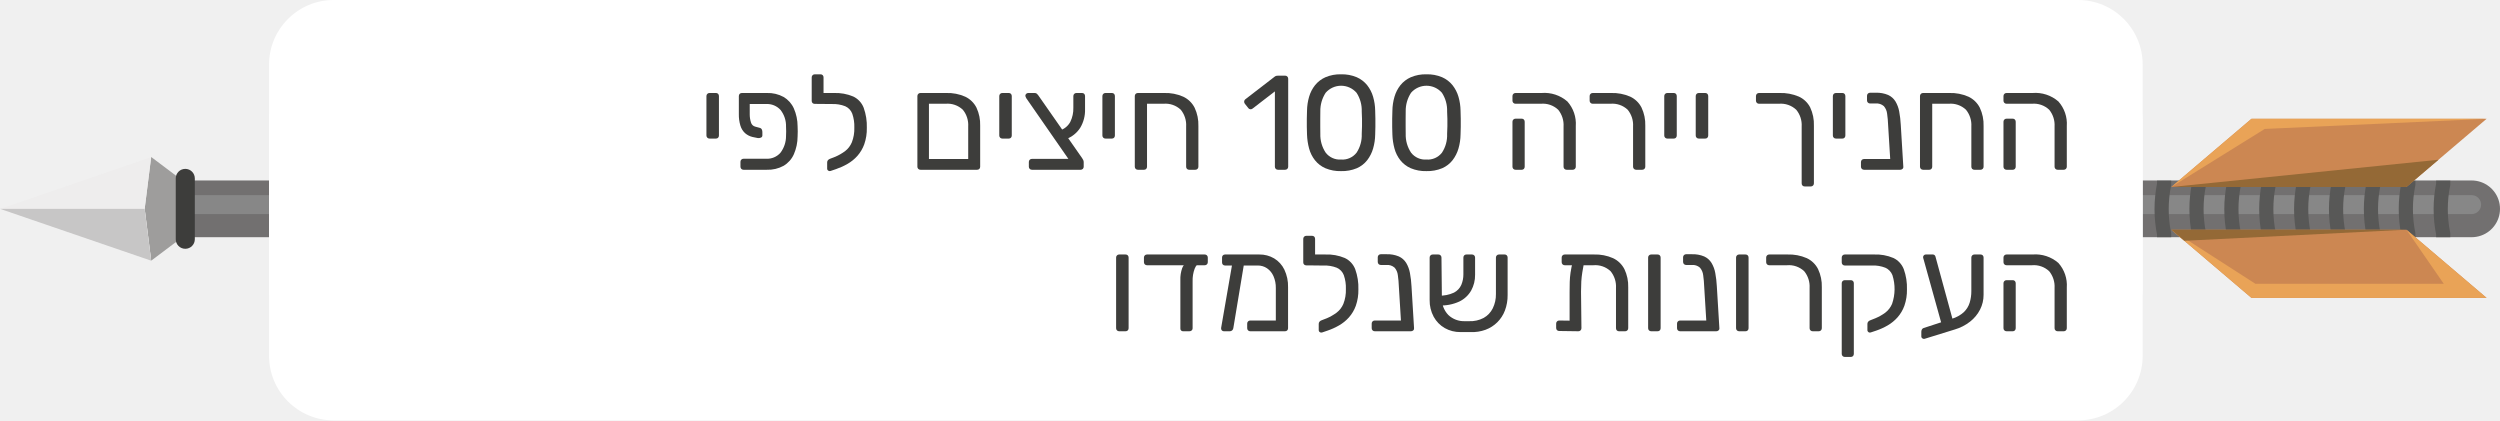
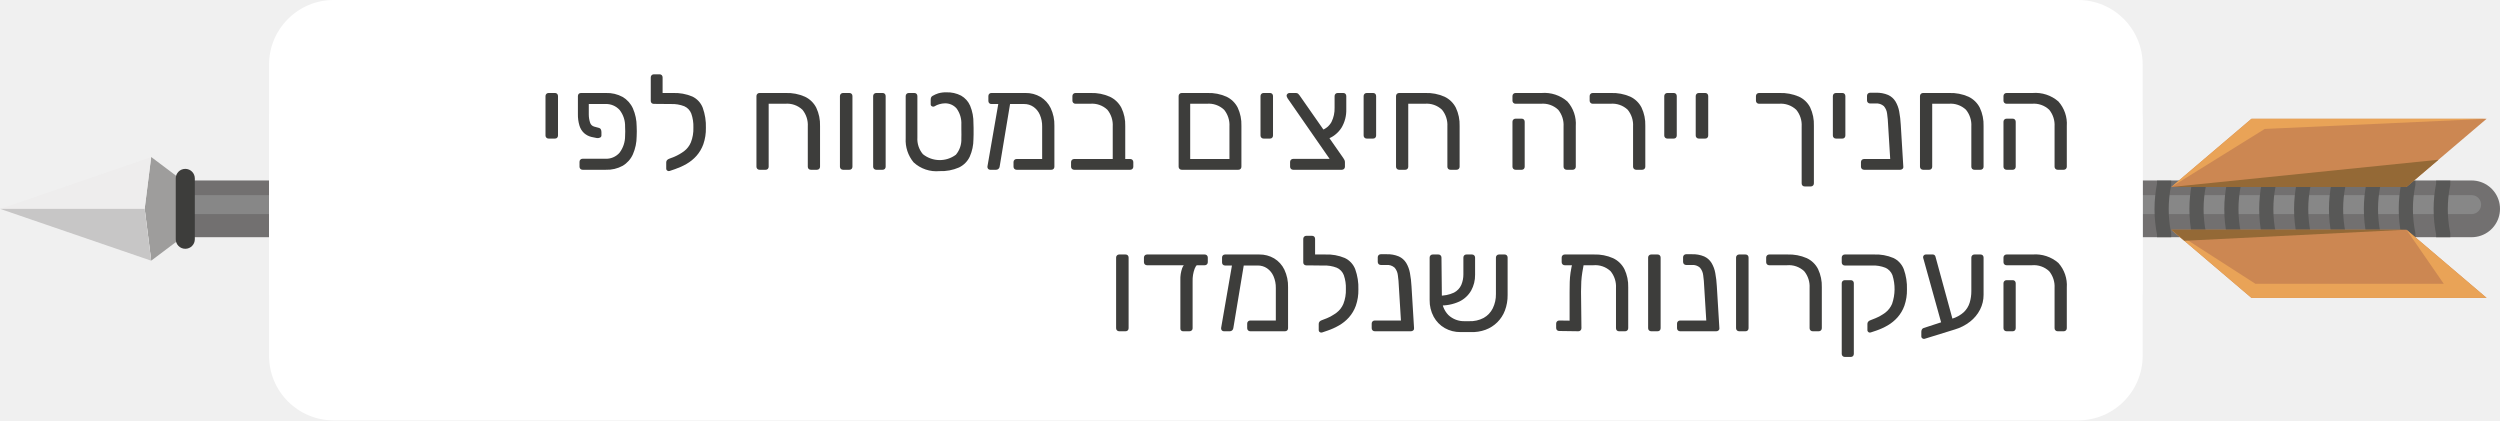
<svg xmlns="http://www.w3.org/2000/svg" viewBox="0 0 334.691 56.279">
  <defs>
    <style>.a,.b,.f{fill:none;}.a{stroke:#727070;stroke-width:7.596px;}.a,.b{stroke-linecap:round;stroke-linejoin:round;}.b{stroke:#878787;stroke-width:2.532px;}.c{fill:#9e9d9c;}.d{fill:#3d3d3b;}.e{fill:#eeeded;}.f{stroke:#585857;stroke-miterlimit:10;stroke-width:1.899px;}.g{fill:#c7c6c6;}.h{fill:#cc8752;}.i{fill:#e9a357;}.j{fill:#946936;}.k{fill:#fff;}</style>
  </defs>
  <line class="a" x1="330.893" y1="27.958" x2="26.082" y2="27.958" />
  <line class="b" x1="330.893" y1="27.392" x2="26.082" y2="27.392" />
  <polygon class="c" points="23.802 32.218 23.802 23.698 20.239 21.015 19.367 27.958 20.239 34.9 23.802 32.218" />
  <rect class="d" x="19.455" y="26.681" width="10.7" height="2.554" rx="1.277" transform="translate(52.76321 3.15233) rotate(90)" />
  <polygon class="e" points="20.239 21.015 0 27.958 20.239 34.9 19.367 27.958 20.239 21.015" />
  <path class="f" d="M53.475,31.756v-.435a16.723,16.723,0,0,1,0-6.651v-.487" />
  <path class="f" d="M48.805,31.756v-.435a16.723,16.723,0,0,1,0-6.651v-.487" />
  <path class="f" d="M44.134,31.756v-.435a16.723,16.723,0,0,1,0-6.651v-.487" />
  <path class="f" d="M39.463,31.756v-.435a16.723,16.723,0,0,1,0-6.651v-.487" />
  <path class="f" d="M327.088,31.756v-.435a16.723,16.723,0,0,1,0-6.651v-.487" />
  <path class="f" d="M322.417,31.756v-.435a16.723,16.723,0,0,1,0-6.651v-.487" />
  <path class="f" d="M317.747,31.756v-.435a16.723,16.723,0,0,1,0-6.651v-.487" />
  <path class="f" d="M313.076,31.756v-.435a16.723,16.723,0,0,1,0-6.651v-.487" />
  <path class="f" d="M308.405,31.756v-.435a16.723,16.723,0,0,1,0-6.651v-.487" />
  <path class="f" d="M303.735,31.756v-.435a16.723,16.723,0,0,1,0-6.651v-.487" />
  <path class="f" d="M299.064,31.756v-.435a16.723,16.723,0,0,1,0-6.651v-.487" />
  <path class="f" d="M294.393,31.756v-.435a16.723,16.723,0,0,1,0-6.651v-.487" />
  <path class="f" d="M289.723,31.756v-.435a16.723,16.723,0,0,1,0-6.651v-.487" />
  <path class="f" d="M285.052,31.756v-.435a16.723,16.723,0,0,1,0-6.651v-.487" />
  <path class="f" d="M280.381,31.756v-.435a16.723,16.723,0,0,1,0-6.651v-.487" />
  <path class="f" d="M275.711,31.756v-.435a16.723,16.723,0,0,1,0-6.651v-.487" />
  <polygon class="g" points="19.367 27.958 0 27.958 20.239 34.9 19.367 27.958" />
  <polygon class="h" points="290.686 30.752 301.415 39.878 332.894 39.878 322.165 30.752 290.686 30.752" />
  <polygon class="i" points="322.165 30.752 327.164 37.998 301.954 37.998 290.686 30.752 301.415 39.878 332.894 39.878 322.165 30.752" />
  <polygon class="j" points="322.165 30.752 292.432 32.237 290.686 30.752 322.165 30.752" />
  <polygon class="h" points="290.686 25.033 301.415 15.907 332.894 15.907 322.165 25.033 290.686 25.033" />
  <polygon class="j" points="326.455 21.384 290.686 25.033 322.165 25.033 326.455 21.384" />
  <polygon class="i" points="332.894 15.907 303.195 17.261 290.686 25.033 301.415 15.907 332.894 15.907" />
  <rect class="k" x="36.02" y="9.342" width="250.831" height="36.1" rx="6.926" />
  <rect class="k" x="36.02" width="250.831" height="56.279" rx="8.648" />
-   <path class="d" d="M94.989,18.552a.401.401,0,0,1-.414-.414V12.864a.401.401,0,0,1,.414-.414h.864a.373.373,0,0,1,.288.117.423.423,0,0,1,.108.297v5.274a.421.421,0,0,1-.108.297.373.373,0,0,1-.288.117Z" />
-   <path class="d" d="M100.371,13.926v1.404a3.552,3.552,0,0,0,.171,1.079.786.786,0,0,0,.549.54l.666.181a.348.348,0,0,1,.226.188.786.786,0,0,1,.081.369v.45a.301.301,0,0,1-.198.288.749.749,0,0,1-.432.054l-.702-.144a2.303,2.303,0,0,1-.99-.514,2.229,2.229,0,0,1-.621-1.008,5.018,5.018,0,0,1-.207-1.539V12.864a.423.423,0,0,1,.108-.297.395.395,0,0,1,.306-.117h3.33a4.373,4.373,0,0,1,2.25.531,3.409,3.409,0,0,1,1.368,1.53,6.013,6.013,0,0,1,.504,2.403q.018.27.018.675c0,.27-.006.495-.018.675a6.035,6.035,0,0,1-.504,2.394,3.391,3.391,0,0,1-1.368,1.539,4.364,4.364,0,0,1-2.25.531H99.543a.401.401,0,0,1-.414-.414V21.666a.399.399,0,0,1,.414-.414H102.567a2.369,2.369,0,0,0,1.917-.802,3.674,3.674,0,0,0,.747-2.24q.018-.271.018-.621,0-.352-.018-.621a3.46,3.46,0,0,0-.729-2.241,2.421,2.421,0,0,0-1.935-.801Z" />
-   <path class="d" d="M111.224,13.926l-2.142-.019a.418.418,0,0,1-.297-.107.373.373,0,0,1-.117-.288V10.362a.401.401,0,0,1,.414-.414h.756a.395.395,0,0,1,.306.117.421.421,0,0,1,.108.297V12.45h1.008Zm-.036,8.964a.331.331,0,0,1-.306-.045.32.32,0,0,1-.144-.279v-.828a.453.453,0,0,1,.099-.288.65.65,0,0,1,.297-.197l.702-.271a6.603,6.603,0,0,0,1.287-.738,2.883,2.883,0,0,0,.918-1.188,4.972,4.972,0,0,0,.333-1.98,5.094,5.094,0,0,0-.279-1.862,1.768,1.768,0,0,0-.936-.99,4.427,4.427,0,0,0-1.791-.297h-.54a.401.401,0,0,1-.414-.414v-.648a.401.401,0,0,1,.414-.414h.792a6.074,6.074,0,0,1,2.61.469,2.764,2.764,0,0,1,1.395,1.503,7.269,7.269,0,0,1,.423,2.709,6.252,6.252,0,0,1-.342,2.178,4.828,4.828,0,0,1-.927,1.566,5.371,5.371,0,0,1-1.323,1.07,8.707,8.707,0,0,1-1.53.693Z" />
-   <path class="d" d="M123.23,22.728a.401.401,0,0,1-.414-.414v-9.45a.401.401,0,0,1,.414-.414h3.438a5.789,5.789,0,0,1,2.556.495,3.243,3.243,0,0,1,1.503,1.467,5.327,5.327,0,0,1,.495,2.431V22.314a.421.421,0,0,1-.108.297.396.396,0,0,1-.306.117Zm1.134-1.44h5.256V16.932A3.236,3.236,0,0,0,128.9,14.691a2.984,2.984,0,0,0-2.322-.801h-2.214Z" />
-   <path class="d" d="M134.192,18.552a.401.401,0,0,1-.414-.414V12.864a.401.401,0,0,1,.414-.414h.864a.374.374,0,0,1,.288.117.423.423,0,0,1,.108.297v5.274a.421.421,0,0,1-.108.297.374.374,0,0,1-.288.117Z" />
-   <path class="d" d="M138.152,22.728a.401.401,0,0,1-.414-.414v-.63a.401.401,0,0,1,.414-.414h4.878l-5.634-8.118c-.036-.071-.066-.135-.09-.188a.376.376,0,0,1-.036-.153.334.334,0,0,1,.117-.252.373.373,0,0,1,.261-.108h.864a.434.434,0,0,1,.306.1,1.117,1.117,0,0,1,.18.207l5.868,8.405a1.701,1.701,0,0,1,.153.262.691.691,0,0,1,.063.297V22.314a.4.4,0,0,1-.414.414Zm4.554-4.104-.792-1.171a2.373,2.373,0,0,0,1.368-1.125,4.052,4.052,0,0,0,.414-1.917V12.864a.401.401,0,0,1,.414-.414h.756a.372.372,0,0,1,.288.117.421.421,0,0,1,.108.297v1.765a4.555,4.555,0,0,1-.648,2.483A3.784,3.784,0,0,1,142.706,18.625Z" />
-   <path class="d" d="M147.998,18.552a.401.401,0,0,1-.414-.414V12.864a.401.401,0,0,1,.414-.414h.864a.374.374,0,0,1,.288.117.423.423,0,0,1,.108.297v5.274a.421.421,0,0,1-.108.297.374.374,0,0,1-.288.117Z" />
-   <path class="d" d="M152.336,22.728a.401.401,0,0,1-.414-.414v-9.45a.401.401,0,0,1,.414-.414h3.51a5.85,5.85,0,0,1,2.565.495,3.272,3.272,0,0,1,1.521,1.477,5.347,5.347,0,0,1,.504,2.457V22.314a.4.4,0,0,1-.414.414h-.811a.394.394,0,0,1-.306-.117.42.42,0,0,1-.108-.297V16.932a3.238,3.238,0,0,0-.72-2.241,2.985,2.985,0,0,0-2.322-.801h-2.196V22.314a.419.419,0,0,1-.108.297.373.373,0,0,1-.288.117Z" />
-   <path class="d" d="M171.091,22.728a.401.401,0,0,1-.414-.414V12.234L167.689,14.538a.419.419,0,0,1-.306.091.382.382,0,0,1-.27-.162l-.468-.594a.446.446,0,0,1-.081-.324.418.418,0,0,1,.171-.271l3.924-3.023a.568.568,0,0,1,.234-.108,1.466,1.466,0,0,1,.234-.018h.918a.399.399,0,0,1,.414.414V22.314a.401.401,0,0,1-.414.414Z" />
-   <path class="d" d="M179.533,22.908a5.077,5.077,0,0,1-2.097-.387,3.65,3.65,0,0,1-1.395-1.071,4.358,4.358,0,0,1-.783-1.565,8.157,8.157,0,0,1-.279-1.872q-.018-.486-.027-1.026-.01-.539,0-1.098c.006-.372.015-.726.027-1.062a7.006,7.006,0,0,1,.279-1.872,4.522,4.522,0,0,1,.801-1.557,3.71,3.71,0,0,1,1.395-1.062,5.027,5.027,0,0,1,2.079-.388,5.079,5.079,0,0,1,2.097.388A3.708,3.708,0,0,1,183.025,11.397a4.523,4.523,0,0,1,.801,1.557,7.025,7.025,0,0,1,.279,1.872c.012.337.021.69.027,1.062q.009.558,0,1.098-.01.541-.027,1.026a7.013,7.013,0,0,1-.279,1.872,4.697,4.697,0,0,1-.792,1.565A3.582,3.582,0,0,1,181.648,22.521,5.126,5.126,0,0,1,179.533,22.908Zm0-1.548a2.408,2.408,0,0,0,2.079-.918,4.255,4.255,0,0,0,.693-2.52q.036-.523.036-1.018v-.989q0-.495-.036-.981a4.321,4.321,0,0,0-.693-2.511,2.739,2.739,0,0,0-4.14,0,4.411,4.411,0,0,0-.711,2.511q0,.486-.009.981c-.007.33-.007.659,0,.989q.009.495.009,1.018a4.298,4.298,0,0,0,.72,2.52A2.395,2.395,0,0,0,179.533,21.36Z" />
-   <path class="d" d="M190.963,22.908a5.081,5.081,0,0,1-2.098-.387,3.658,3.658,0,0,1-1.395-1.071,4.358,4.358,0,0,1-.783-1.565,8.13,8.13,0,0,1-.279-1.872q-.018-.486-.027-1.026-.01-.539,0-1.098c.006-.372.015-.726.027-1.062a7.025,7.025,0,0,1,.279-1.872,4.531,4.531,0,0,1,.801-1.557,3.708,3.708,0,0,1,1.395-1.062,5.024,5.024,0,0,1,2.079-.388,5.077,5.077,0,0,1,2.097.388,3.706,3.706,0,0,1,1.395,1.062,4.532,4.532,0,0,1,.801,1.557,7.045,7.045,0,0,1,.279,1.872c.012.337.021.69.027,1.062s.006.738,0,1.098q-.009.541-.027,1.026a7.033,7.033,0,0,1-.279,1.872,4.706,4.706,0,0,1-.792,1.565,3.589,3.589,0,0,1-1.386,1.071A5.126,5.126,0,0,1,190.963,22.908Zm0-1.548a2.409,2.409,0,0,0,2.079-.918,4.252,4.252,0,0,0,.693-2.52q.037-.523.036-1.018v-.989q0-.495-.036-.981a4.317,4.317,0,0,0-.693-2.511,2.739,2.739,0,0,0-4.14,0,4.419,4.419,0,0,0-.711,2.511q0,.486-.009.981c-.006.33-.006.659,0,.989q.009.495.009,1.018a4.298,4.298,0,0,0,.72,2.52A2.394,2.394,0,0,0,190.963,21.36Z" />
+   <path class="d" d="M73.443,18.552a.401.401,0,0,1-.414-.414V12.864a.401.401,0,0,1,.414-.414h.864a.373.373,0,0,1,.288.117.423.423,0,0,1,.108.297v5.274a.421.421,0,0,1-.108.297.373.373,0,0,1-.288.117Z" />
+   <path class="d" d="M78.825,13.926v1.404a3.552,3.552,0,0,0,.171,1.079.786.786,0,0,0,.549.54l.666.181a.348.348,0,0,1,.226.188.786.786,0,0,1,.081.369v.45a.301.301,0,0,1-.198.288.749.749,0,0,1-.432.054l-.702-.144a2.303,2.303,0,0,1-.99-.514,2.229,2.229,0,0,1-.621-1.008,5.018,5.018,0,0,1-.207-1.539V12.864a.423.423,0,0,1,.108-.297.395.395,0,0,1,.306-.117h3.33a4.373,4.373,0,0,1,2.25.531,3.409,3.409,0,0,1,1.368,1.53,6.013,6.013,0,0,1,.504,2.403q.018.27.018.675c0,.27-.006.495-.018.675a6.035,6.035,0,0,1-.504,2.394,3.391,3.391,0,0,1-1.368,1.539,4.364,4.364,0,0,1-2.25.531H77.997a.401.401,0,0,1-.414-.414V21.666a.399.399,0,0,1,.414-.414h3.024a2.369,2.369,0,0,0,1.917-.802,3.674,3.674,0,0,0,.747-2.24q.018-.271.018-.621,0-.352-.018-.621a3.46,3.46,0,0,0-.73-2.241,2.421,2.421,0,0,0-1.935-.801Z" />
+   <path class="d" d="M89.678,13.926l-2.142-.019a.418.418,0,0,1-.297-.107.373.373,0,0,1-.117-.288V10.362a.401.401,0,0,1,.414-.414h.756a.395.395,0,0,1,.306.117.421.421,0,0,1,.108.297V12.45h1.008Zm-.036,8.964a.331.331,0,0,1-.306-.045.32.32,0,0,1-.144-.279v-.828a.453.453,0,0,1,.099-.288.65.65,0,0,1,.297-.197l.702-.271a6.603,6.603,0,0,0,1.287-.738,2.883,2.883,0,0,0,.918-1.188,4.972,4.972,0,0,0,.333-1.98,5.094,5.094,0,0,0-.279-1.862,1.768,1.768,0,0,0-.936-.99,4.427,4.427,0,0,0-1.791-.297h-.54a.401.401,0,0,1-.414-.414v-.648a.401.401,0,0,1,.414-.414h.792a6.074,6.074,0,0,1,2.61.469,2.764,2.764,0,0,1,1.395,1.503,7.268,7.268,0,0,1,.423,2.709,6.252,6.252,0,0,1-.342,2.178,4.828,4.828,0,0,1-.927,1.566,5.372,5.372,0,0,1-1.323,1.07,8.707,8.707,0,0,1-1.53.693Z" />
+   <path class="d" d="M101.684,22.728a.401.401,0,0,1-.414-.414v-9.45a.401.401,0,0,1,.414-.414h3.51a5.85,5.85,0,0,1,2.565.495,3.272,3.272,0,0,1,1.521,1.477,5.347,5.347,0,0,1,.504,2.457V22.314a.4.4,0,0,1-.414.414h-.811a.394.394,0,0,1-.306-.117.42.42,0,0,1-.108-.297V16.932a3.238,3.238,0,0,0-.72-2.241,2.985,2.985,0,0,0-2.322-.801h-2.196V22.314a.419.419,0,0,1-.108.297.373.373,0,0,1-.288.117Z" />
+   <path class="d" d="M112.862,22.728a.401.401,0,0,1-.414-.414v-9.45a.401.401,0,0,1,.414-.414h.846a.396.396,0,0,1,.306.117.423.423,0,0,1,.108.297V22.314a.421.421,0,0,1-.108.297.396.396,0,0,1-.306.117Z" />
+   <path class="d" d="M117.308,22.728a.4.4,0,0,1-.414-.414v-9.45a.4.4,0,0,1,.414-.414h.846a.394.394,0,0,1,.306.117.421.421,0,0,1,.108.297V22.314a.42.42,0,0,1-.108.297.394.394,0,0,1-.306.117Z" />
+   <path class="d" d="M125.786,22.908a4.494,4.494,0,0,1-3.474-1.17,4.641,4.641,0,0,1-1.062-3.239V12.864a.401.401,0,0,1,.414-.414h.738a.395.395,0,0,1,.306.117.421.421,0,0,1,.108.297v5.544a3.15,3.15,0,0,0,.738,2.232,3.609,3.609,0,0,0,4.419.072,3.129,3.129,0,0,0,.729-2.16,4.978,4.978,0,0,0,.009-.549q-.009-.369-.009-.747v-.559a3.379,3.379,0,0,0-.639-2.178,1.999,1.999,0,0,0-1.575-.684,2.733,2.733,0,0,0-.702.107,2.272,2.272,0,0,0-.666.288.359.359,0,0,1-.342.009.283.283,0,0,1-.18-.278V13.404a1.233,1.233,0,0,1,.036-.314.443.443,0,0,1,.198-.243,3.723,3.723,0,0,1,.783-.352,3.659,3.659,0,0,1,1.089-.135,3.989,3.989,0,0,1,1.962.441,2.872,2.872,0,0,1,1.215,1.358,5.84,5.84,0,0,1,.441,2.358q.018.18.018.612v.882q0,.45-.018.63a5.752,5.752,0,0,1-.495,2.331,3.046,3.046,0,0,1-1.44,1.449A5.896,5.896,0,0,1,125.786,22.908Z" />
+   <path class="d" d="M132.554,22.728a.342.342,0,0,1-.271-.126.391.391,0,0,1-.09-.306l1.53-8.82a.45.45,0,0,1,.162-.279.358.358,0,0,1,.306-.062l.72.036a.403.403,0,0,1,.288.152.366.366,0,0,1,.072.315l-1.44,8.658a.471.471,0,0,1-.153.306.449.449,0,0,1-.315.126Zm4.554-8.802h-4.374a.394.394,0,0,1-.306-.117.42.42,0,0,1-.108-.297v-.648a.421.421,0,0,1,.108-.297.394.394,0,0,1,.306-.117h4.572a3.805,3.805,0,0,1,1.989.522,3.58,3.58,0,0,1,1.368,1.503,5.206,5.206,0,0,1,.495,2.367V22.314a.421.421,0,0,1-.108.297.396.396,0,0,1-.306.117h-4.644a.401.401,0,0,1-.414-.414v-.612a.401.401,0,0,1,.414-.414h3.42V16.95a3.798,3.798,0,0,0-.315-1.602,2.482,2.482,0,0,0-.864-1.053A2.159,2.159,0,0,0,137.108,13.926Z" />
+   <path class="d" d="M143.803,22.728a.4.4,0,0,1-.414-.414v-.612a.4.4,0,0,1,.414-.414h5.166V16.932a3.238,3.238,0,0,0-.72-2.241,2.985,2.985,0,0,0-2.322-.801H143.984a.4.4,0,0,1-.414-.414v-.612a.4.4,0,0,1,.414-.414h2.034a5.834,5.834,0,0,1,2.574.504,3.362,3.362,0,0,1,1.539,1.485,5.221,5.221,0,0,1,.513,2.439v4.409h.666a.401.401,0,0,1,.414.414V22.314a.401.401,0,0,1-.414.414Z" />
+   <path class="d" d="M158.204,22.728a.401.401,0,0,1-.414-.414v-9.45a.401.401,0,0,1,.414-.414h3.438a5.793,5.793,0,0,1,2.556.495,3.243,3.243,0,0,1,1.503,1.467,5.327,5.327,0,0,1,.495,2.431V22.314a.42.42,0,0,1-.108.297.394.394,0,0,1-.306.117Zm1.134-1.44h5.256V16.932a3.238,3.238,0,0,0-.72-2.241,2.985,2.985,0,0,0-2.322-.801h-2.214Z" />
+   <path class="d" d="M169.166,18.552a.401.401,0,0,1-.414-.414V12.864a.401.401,0,0,1,.414-.414h.864a.374.374,0,0,1,.288.117.423.423,0,0,1,.108.297v5.274a.421.421,0,0,1-.108.297.374.374,0,0,1-.288.117Z" />
+   <path class="d" d="M173.126,22.728a.401.401,0,0,1-.414-.414v-.63a.401.401,0,0,1,.414-.414h4.878l-5.634-8.118c-.036-.071-.066-.135-.09-.188a.383.383,0,0,1-.036-.153.333.333,0,0,1,.117-.252.374.374,0,0,1,.261-.108h.864a.436.436,0,0,1,.306.1,1.114,1.114,0,0,1,.18.207l5.868,8.405a1.785,1.785,0,0,1,.153.262.698.698,0,0,1,.062.297V22.314a.4.4,0,0,1-.414.414Zm4.554-4.104-.792-1.171a2.376,2.376,0,0,0,1.368-1.125,4.058,4.058,0,0,0,.414-1.917V12.864a.401.401,0,0,1,.414-.414h.756a.373.373,0,0,1,.288.117.421.421,0,0,1,.108.297v1.765a4.559,4.559,0,0,1-.648,2.483A3.787,3.787,0,0,1,177.679,18.625Z" />
+   <path class="d" d="M182.971,18.552a.401.401,0,0,1-.414-.414V12.864a.401.401,0,0,1,.414-.414h.864a.374.374,0,0,1,.288.117.423.423,0,0,1,.108.297v5.274a.421.421,0,0,1-.108.297.374.374,0,0,1-.288.117Z" />
+   <path class="d" d="M187.309,22.728a.401.401,0,0,1-.414-.414v-9.45a.401.401,0,0,1,.414-.414h3.51a5.85,5.85,0,0,1,2.565.495,3.272,3.272,0,0,1,1.521,1.477,5.347,5.347,0,0,1,.504,2.457V22.314a.4.4,0,0,1-.414.414h-.811a.394.394,0,0,1-.306-.117.42.42,0,0,1-.108-.297V16.932a3.238,3.238,0,0,0-.72-2.241,2.985,2.985,0,0,0-2.322-.801h-2.196V22.314a.419.419,0,0,1-.108.297.373.373,0,0,1-.288.117Z" />
  <path class="d" d="M209.737,22.728a.401.401,0,0,1-.414-.414V16.932a3.238,3.238,0,0,0-.72-2.241,2.986,2.986,0,0,0-2.322-.801H202.897a.401.401,0,0,1-.414-.414v-.612a.401.401,0,0,1,.414-.414h3.474a4.694,4.694,0,0,1,3.465,1.135,4.484,4.484,0,0,1,1.125,3.294V22.314a.4.4,0,0,1-.414.414Zm-6.84,0a.401.401,0,0,1-.414-.414V16.302a.401.401,0,0,1,.414-.414h.828a.374.374,0,0,1,.288.117.421.421,0,0,1,.107.297V22.314a.421.421,0,0,1-.107.297.374.374,0,0,1-.288.117Z" />
-   <path class="d" d="M219.043,22.728a.401.401,0,0,1-.414-.414V16.932a3.234,3.234,0,0,0-.72-2.241,2.984,2.984,0,0,0-2.322-.801h-2.358a.401.401,0,0,1-.414-.414v-.612a.401.401,0,0,1,.414-.414h2.448a5.939,5.939,0,0,1,2.564.486,3.227,3.227,0,0,1,1.521,1.467,5.304,5.304,0,0,1,.504,2.439V22.314a.401.401,0,0,1-.414.414Z" />
+   <path class="d" d="M219.043,22.728a.401.401,0,0,1-.414-.414V16.932a3.236,3.236,0,0,0-.72-2.241,2.985,2.985,0,0,0-2.322-.801h-2.357a.401.401,0,0,1-.414-.414v-.612a.401.401,0,0,1,.414-.414h2.448a5.941,5.941,0,0,1,2.565.486,3.228,3.228,0,0,1,1.521,1.467,5.304,5.304,0,0,1,.504,2.439V22.314a.401.401,0,0,1-.414.414Z" />
  <path class="d" d="M223.219,18.552a.4.4,0,0,1-.414-.414V12.864a.4.4,0,0,1,.414-.414h.864a.373.373,0,0,1,.288.117.421.421,0,0,1,.108.297v5.274a.42.42,0,0,1-.108.297.373.373,0,0,1-.288.117Z" />
-   <path class="d" d="M227.431,18.552a.4.4,0,0,1-.414-.414V12.864a.4.4,0,0,1,.414-.414h.864a.373.373,0,0,1,.288.117.421.421,0,0,1,.108.297v5.274a.42.42,0,0,1-.108.297.373.373,0,0,1-.288.117Z" />
-   <path class="d" d="M241.201,16.932a3.211,3.211,0,0,0-.729-2.241,3.015,3.015,0,0,0-2.331-.801H235.495a.401.401,0,0,1-.414-.414v-.612a.401.401,0,0,1,.414-.414H238.231a6.087,6.087,0,0,1,2.583.478,3.199,3.199,0,0,1,1.521,1.439,5.328,5.328,0,0,1,.504,2.476v7.704a.401.401,0,0,1-.414.414h-.81a.394.394,0,0,1-.306-.117.421.421,0,0,1-.108-.297Z" />
+   <path class="d" d="M227.43,18.552a.401.401,0,0,1-.414-.414V12.864a.401.401,0,0,1,.414-.414h.864a.374.374,0,0,1,.288.117.423.423,0,0,1,.108.297v5.274a.421.421,0,0,1-.108.297.374.374,0,0,1-.288.117Z" />
+   <path class="d" d="M241.2,16.932a3.208,3.208,0,0,0-.729-2.241,3.015,3.015,0,0,0-2.331-.801h-2.646a.4.4,0,0,1-.414-.414v-.612a.4.4,0,0,1,.414-.414h2.735a6.086,6.086,0,0,1,2.583.478,3.199,3.199,0,0,1,1.521,1.439,5.329,5.329,0,0,1,.504,2.476v7.704a.401.401,0,0,1-.414.414h-.81a.396.396,0,0,1-.306-.117.423.423,0,0,1-.108-.297Z" />
  <path class="d" d="M245.791,18.552a.4.4,0,0,1-.414-.414V12.864a.4.4,0,0,1,.414-.414h.864a.372.372,0,0,1,.288.117.421.421,0,0,1,.108.297v5.274a.42.42,0,0,1-.108.297.372.372,0,0,1-.288.117Z" />
  <path class="d" d="M249.552,22.728a.401.401,0,0,1-.414-.414v-.612a.401.401,0,0,1,.414-.414h5.076v1.099a.294.294,0,0,1-.117.261.513.513,0,0,1-.297.081Zm3.978,0a.343.343,0,0,1-.278-.117.642.642,0,0,1-.135-.297l-.342-5.562a14.219,14.219,0,0,0-.135-1.53,1.864,1.864,0,0,0-.432-1.008,1.452,1.452,0,0,0-1.107-.36h-.738a.4.4,0,0,1-.414-.414v-.612a.399.399,0,0,1,.414-.413h.756a3.909,3.909,0,0,1,1.656.297,2.254,2.254,0,0,1,.981.863,4.027,4.027,0,0,1,.504,1.359,13.313,13.313,0,0,1,.207,1.764l.342,5.616a.34.34,0,0,1-.108.297.434.434,0,0,1-.306.117Z" />
-   <path class="d" d="M257.455,22.728a.4.4,0,0,1-.414-.414v-9.45a.4.4,0,0,1,.414-.414h3.51a5.852,5.852,0,0,1,2.565.495,3.27,3.27,0,0,1,1.521,1.477,5.347,5.347,0,0,1,.504,2.457V22.314a.401.401,0,0,1-.414.414h-.81a.394.394,0,0,1-.306-.117.421.421,0,0,1-.108-.297V16.932a3.236,3.236,0,0,0-.72-2.241,2.985,2.985,0,0,0-2.322-.801h-2.196V22.314a.421.421,0,0,1-.108.297.373.373,0,0,1-.288.117Z" />
-   <path class="d" d="M275.472,22.728a.401.401,0,0,1-.414-.414V16.932a3.238,3.238,0,0,0-.72-2.241,2.986,2.986,0,0,0-2.322-.801h-3.384a.4.4,0,0,1-.414-.414v-.612a.4.4,0,0,1,.414-.414H272.106a4.694,4.694,0,0,1,3.465,1.135,4.482,4.482,0,0,1,1.125,3.294V22.314a.4.4,0,0,1-.414.414Zm-6.84,0a.4.4,0,0,1-.414-.414V16.302a.4.4,0,0,1,.414-.414H269.46a.373.373,0,0,1,.288.117.421.421,0,0,1,.108.297V22.314a.421.421,0,0,1-.108.297.373.373,0,0,1-.288.117Z" />
+   <path class="d" d="M257.454,22.728a.4.4,0,0,1-.414-.414v-9.45a.4.4,0,0,1,.414-.414h3.51a5.849,5.849,0,0,1,2.564.495,3.274,3.274,0,0,1,1.521,1.477,5.347,5.347,0,0,1,.504,2.457V22.314a.401.401,0,0,1-.414.414h-.81a.396.396,0,0,1-.306-.117.421.421,0,0,1-.108-.297V16.932a3.236,3.236,0,0,0-.72-2.241,2.984,2.984,0,0,0-2.322-.801h-2.196V22.314a.42.42,0,0,1-.108.297.372.372,0,0,1-.288.117Z" />
+   <path class="d" d="M275.472,22.728a.4.4,0,0,1-.414-.414V16.932a3.236,3.236,0,0,0-.72-2.241,2.985,2.985,0,0,0-2.322-.801H268.632a.4.4,0,0,1-.414-.414v-.612a.4.4,0,0,1,.414-.414H272.106a4.694,4.694,0,0,1,3.465,1.135,4.482,4.482,0,0,1,1.125,3.294V22.314a.401.401,0,0,1-.414.414Zm-6.84,0a.4.4,0,0,1-.414-.414V16.302a.4.4,0,0,1,.414-.414h.828a.373.373,0,0,1,.288.117.42.42,0,0,1,.108.297V22.314a.42.42,0,0,1-.108.297.372.372,0,0,1-.288.117Z" />
  <path class="d" d="M149.834,44.348a.401.401,0,0,1-.414-.414V34.484a.401.401,0,0,1,.414-.414h.846a.396.396,0,0,1,.306.117.423.423,0,0,1,.108.297v9.45a.421.421,0,0,1-.108.297.396.396,0,0,1-.306.117Z" />
  <path class="d" d="M153.56,35.51a.4.4,0,0,1-.414-.414v-.612a.4.4,0,0,1,.414-.414h7.722a.401.401,0,0,1,.414.414v.612a.401.401,0,0,1-.414.414Zm4.86,8.838a.35.35,0,0,1-.396-.396V37.526a4.356,4.356,0,0,1,.252-1.655q.252-.595.63-.595h1.764q-.45,0-.729.685a4.493,4.493,0,0,0-.279,1.691v6.301a.361.361,0,0,1-.126.288.458.458,0,0,1-.306.107Z" />
  <path class="d" d="M163.837,44.348a.341.341,0,0,1-.27-.126.392.392,0,0,1-.09-.306l1.53-8.82a.455.455,0,0,1,.162-.279.358.358,0,0,1,.306-.062l.72.036a.404.404,0,0,1,.288.152.367.367,0,0,1,.072.315l-1.439,8.658a.474.474,0,0,1-.153.306.447.447,0,0,1-.315.126Zm4.554-8.802h-4.374a.395.395,0,0,1-.306-.117.42.42,0,0,1-.108-.297v-.648a.421.421,0,0,1,.108-.297.395.395,0,0,1,.306-.117h4.572a3.806,3.806,0,0,1,1.989.522,3.58,3.58,0,0,1,1.368,1.503,5.206,5.206,0,0,1,.495,2.367v5.472a.421.421,0,0,1-.108.297.396.396,0,0,1-.306.117h-4.644a.401.401,0,0,1-.414-.414v-.612a.399.399,0,0,1,.414-.413h3.42V38.57a3.798,3.798,0,0,0-.315-1.602,2.482,2.482,0,0,0-.864-1.053A2.162,2.162,0,0,0,168.391,35.546Z" />
  <path class="d" d="M177.032,35.546l-2.143-.019a.42.42,0,0,1-.297-.107.373.373,0,0,1-.117-.288V31.982a.4.4,0,0,1,.414-.414h.756a.396.396,0,0,1,.306.117.423.423,0,0,1,.108.297v2.088h1.008Zm-.036,8.964a.331.331,0,0,1-.306-.045.32.32,0,0,1-.144-.279V43.358a.457.457,0,0,1,.099-.288.65.65,0,0,1,.297-.197l.702-.271a6.57,6.57,0,0,0,1.287-.738,2.871,2.871,0,0,0,.918-1.188,4.963,4.963,0,0,0,.333-1.98,5.107,5.107,0,0,0-.278-1.862,1.77,1.77,0,0,0-.937-.99,4.426,4.426,0,0,0-1.791-.297h-.54a.401.401,0,0,1-.414-.414v-.648a.401.401,0,0,1,.414-.414h.792a6.078,6.078,0,0,1,2.61.469,2.764,2.764,0,0,1,1.395,1.503,7.268,7.268,0,0,1,.423,2.709,6.24,6.24,0,0,1-.342,2.178,4.819,4.819,0,0,1-.927,1.566,5.356,5.356,0,0,1-1.323,1.07,8.717,8.717,0,0,1-1.53.693Z" />
  <path class="d" d="M184.051,44.348a.401.401,0,0,1-.414-.414v-.612a.399.399,0,0,1,.414-.413h5.076v1.098a.294.294,0,0,1-.117.261.513.513,0,0,1-.297.081Zm3.978,0a.343.343,0,0,1-.278-.117.642.642,0,0,1-.135-.297l-.342-5.562a14.222,14.222,0,0,0-.135-1.53,1.864,1.864,0,0,0-.432-1.008,1.452,1.452,0,0,0-1.107-.36h-.738a.4.4,0,0,1-.414-.414v-.612a.399.399,0,0,1,.414-.413h.756a3.909,3.909,0,0,1,1.656.297,2.254,2.254,0,0,1,.981.863,4.027,4.027,0,0,1,.504,1.359,13.312,13.312,0,0,1,.207,1.764l.342,5.616a.34.34,0,0,1-.108.297.434.434,0,0,1-.306.117Z" />
  <path class="d" d="M196.651,42.999a3.844,3.844,0,0,0,1.971-.433,2.984,2.984,0,0,0,1.224-1.287,4.193,4.193,0,0,0,.423-1.917V34.484a.401.401,0,0,1,.414-.414h.756a.373.373,0,0,1,.288.117.421.421,0,0,1,.108.297v5.004a5.694,5.694,0,0,1-.36,2.079,4.392,4.392,0,0,1-2.601,2.583,5.17,5.17,0,0,1-2.007.307h-1.35a4.142,4.142,0,0,1-2.106-.54,3.888,3.888,0,0,1-1.476-1.513,4.555,4.555,0,0,1-.54-2.25V34.484a.401.401,0,0,1,.414-.414h.756a.401.401,0,0,1,.414.414l.054,5.311a3.136,3.136,0,0,0,.864,2.376,3.046,3.046,0,0,0,2.196.828Zm-3.996-2.106-.036-1.313a4.417,4.417,0,0,0,2.034-.405,2.151,2.151,0,0,0,.981-1.035,3.565,3.565,0,0,0,.279-1.422V34.484a.421.421,0,0,1,.108-.297.396.396,0,0,1,.306-.117h.738a.401.401,0,0,1,.414.414v2.305a4.245,4.245,0,0,1-.522,2.105,3.638,3.638,0,0,1-1.593,1.477A5.852,5.852,0,0,1,192.655,40.892Z" />
  <path class="d" d="M211.105,34.628h.45a.551.551,0,0,1,.405.135.399.399,0,0,1,.117.333q-.144.756-.243,1.368-.099.612-.135,1.215-.036.604-.036,1.359l.054,4.896a.4.4,0,0,1-.414.414l-2.557-.036a.423.423,0,0,1-.297-.107.396.396,0,0,1-.117-.307v-.576a.399.399,0,0,1,.414-.413l1.386.018v-3.816q0-.737.018-1.358a11.033,11.033,0,0,1,.108-1.251,14.128,14.128,0,0,1,.288-1.422.758.758,0,0,1,.171-.324A.507.507,0,0,1,211.105,34.628Zm-1.62.882a.401.401,0,0,1-.414-.414v-.612a.401.401,0,0,1,.414-.414h3.906a5.848,5.848,0,0,1,2.564.495,3.269,3.269,0,0,1,1.521,1.477,5.259,5.259,0,0,1,.504,2.421v5.472a.401.401,0,0,1-.414.414h-.81a.396.396,0,0,1-.306-.117.421.421,0,0,1-.107-.297V38.552a3.234,3.234,0,0,0-.721-2.241,2.983,2.983,0,0,0-2.321-.801Z" />
  <path class="d" d="M221.059,44.348a.4.4,0,0,1-.414-.414V34.484a.4.4,0,0,1,.414-.414h.846a.395.395,0,0,1,.306.117.421.421,0,0,1,.108.297v9.45a.42.42,0,0,1-.108.297.395.395,0,0,1-.306.117Z" />
  <path class="d" d="M224.929,44.348a.4.4,0,0,1-.414-.414v-.612a.399.399,0,0,1,.414-.413h5.076v1.098a.295.295,0,0,1-.117.261.515.515,0,0,1-.297.081Zm3.978,0a.346.346,0,0,1-.279-.117.646.646,0,0,1-.135-.297l-.342-5.562a14.21,14.21,0,0,0-.135-1.53,1.864,1.864,0,0,0-.432-1.008,1.451,1.451,0,0,0-1.107-.36h-.738a.401.401,0,0,1-.414-.414v-.612a.399.399,0,0,1,.414-.413h.756a3.912,3.912,0,0,1,1.656.297,2.246,2.246,0,0,1,.98.863,3.986,3.986,0,0,1,.504,1.359,13.151,13.151,0,0,1,.207,1.764l.342,5.616a.338.338,0,0,1-.108.297.434.434,0,0,1-.306.117Z" />
  <path class="d" d="M232.831,44.348a.401.401,0,0,1-.414-.414V34.484a.401.401,0,0,1,.414-.414h.846a.396.396,0,0,1,.306.117.423.423,0,0,1,.108.297v9.45a.421.421,0,0,1-.108.297.396.396,0,0,1-.306.117Z" />
  <path class="d" d="M242.676,44.348a.401.401,0,0,1-.414-.414V38.552a3.238,3.238,0,0,0-.72-2.241,2.986,2.986,0,0,0-2.322-.801h-2.358a.401.401,0,0,1-.414-.414v-.612a.401.401,0,0,1,.414-.414h2.448a5.944,5.944,0,0,1,2.565.486,3.227,3.227,0,0,1,1.52,1.467,5.306,5.306,0,0,1,.504,2.439v5.472a.401.401,0,0,1-.414.414Z" />
  <path class="d" d="M250.434,44.51a.311.311,0,0,1-.297-.045.327.327,0,0,1-.135-.279V43.358a.457.457,0,0,1,.099-.288.653.653,0,0,1,.297-.197l.685-.271a6.416,6.416,0,0,0,1.305-.738,2.879,2.879,0,0,0,.918-1.188,6.107,6.107,0,0,0,.045-3.843,1.801,1.801,0,0,0-.945-.99,4.369,4.369,0,0,0-1.773-.297h-3.654a.401.401,0,0,1-.414-.414v-.648a.401.401,0,0,1,.414-.414h3.888a6.061,6.061,0,0,1,2.619.469,2.771,2.771,0,0,1,1.387,1.503,7.278,7.278,0,0,1,.423,2.709,6.24,6.24,0,0,1-.342,2.178,4.82,4.82,0,0,1-.927,1.566,5.429,5.429,0,0,1-1.313,1.07,8.437,8.437,0,0,1-1.521.693Zm-3.456,3.276a.401.401,0,0,1-.414-.414V37.922a.401.401,0,0,1,.414-.414h.792a.396.396,0,0,1,.306.117.421.421,0,0,1,.108.297v9.45a.423.423,0,0,1-.108.297.396.396,0,0,1-.306.117Z" />
  <path class="d" d="M257.724,45.338a.363.363,0,0,1-.342-.027.309.309,0,0,1-.162-.279V44.42a.674.674,0,0,1,.072-.307.386.386,0,0,1,.233-.197l3.798-1.242a4.124,4.124,0,0,0,1.584-.882,2.964,2.964,0,0,0,.783-1.261,5.206,5.206,0,0,0,.226-1.565V34.484a.4.4,0,0,1,.414-.414h.81a.396.396,0,0,1,.306.117.423.423,0,0,1,.108.297v4.986a4.315,4.315,0,0,1-.468,1.971,4.855,4.855,0,0,1-1.341,1.62,6.128,6.128,0,0,1-2.061,1.053Zm2.358-1.422-2.538-9.126a2.013,2.013,0,0,0-.063-.216.42.42,0,0,1-.027-.145.37.37,0,0,1,.36-.36h.882a.372.372,0,0,1,.414.271l2.502,9.162Z" />
  <path class="d" d="M275.472,44.348a.4.4,0,0,1-.414-.414V38.552A3.236,3.236,0,0,0,274.338,36.311a2.985,2.985,0,0,0-2.322-.801H268.632a.4.4,0,0,1-.414-.414v-.612a.4.4,0,0,1,.414-.414H272.106a4.694,4.694,0,0,1,3.465,1.135,4.482,4.482,0,0,1,1.125,3.294v5.436a.401.401,0,0,1-.414.414Zm-6.84,0a.4.4,0,0,1-.414-.414V37.922a.4.4,0,0,1,.414-.414h.828a.373.373,0,0,1,.288.117.42.42,0,0,1,.108.297v6.012a.42.42,0,0,1-.108.297.373.373,0,0,1-.288.117Z" />
</svg>
